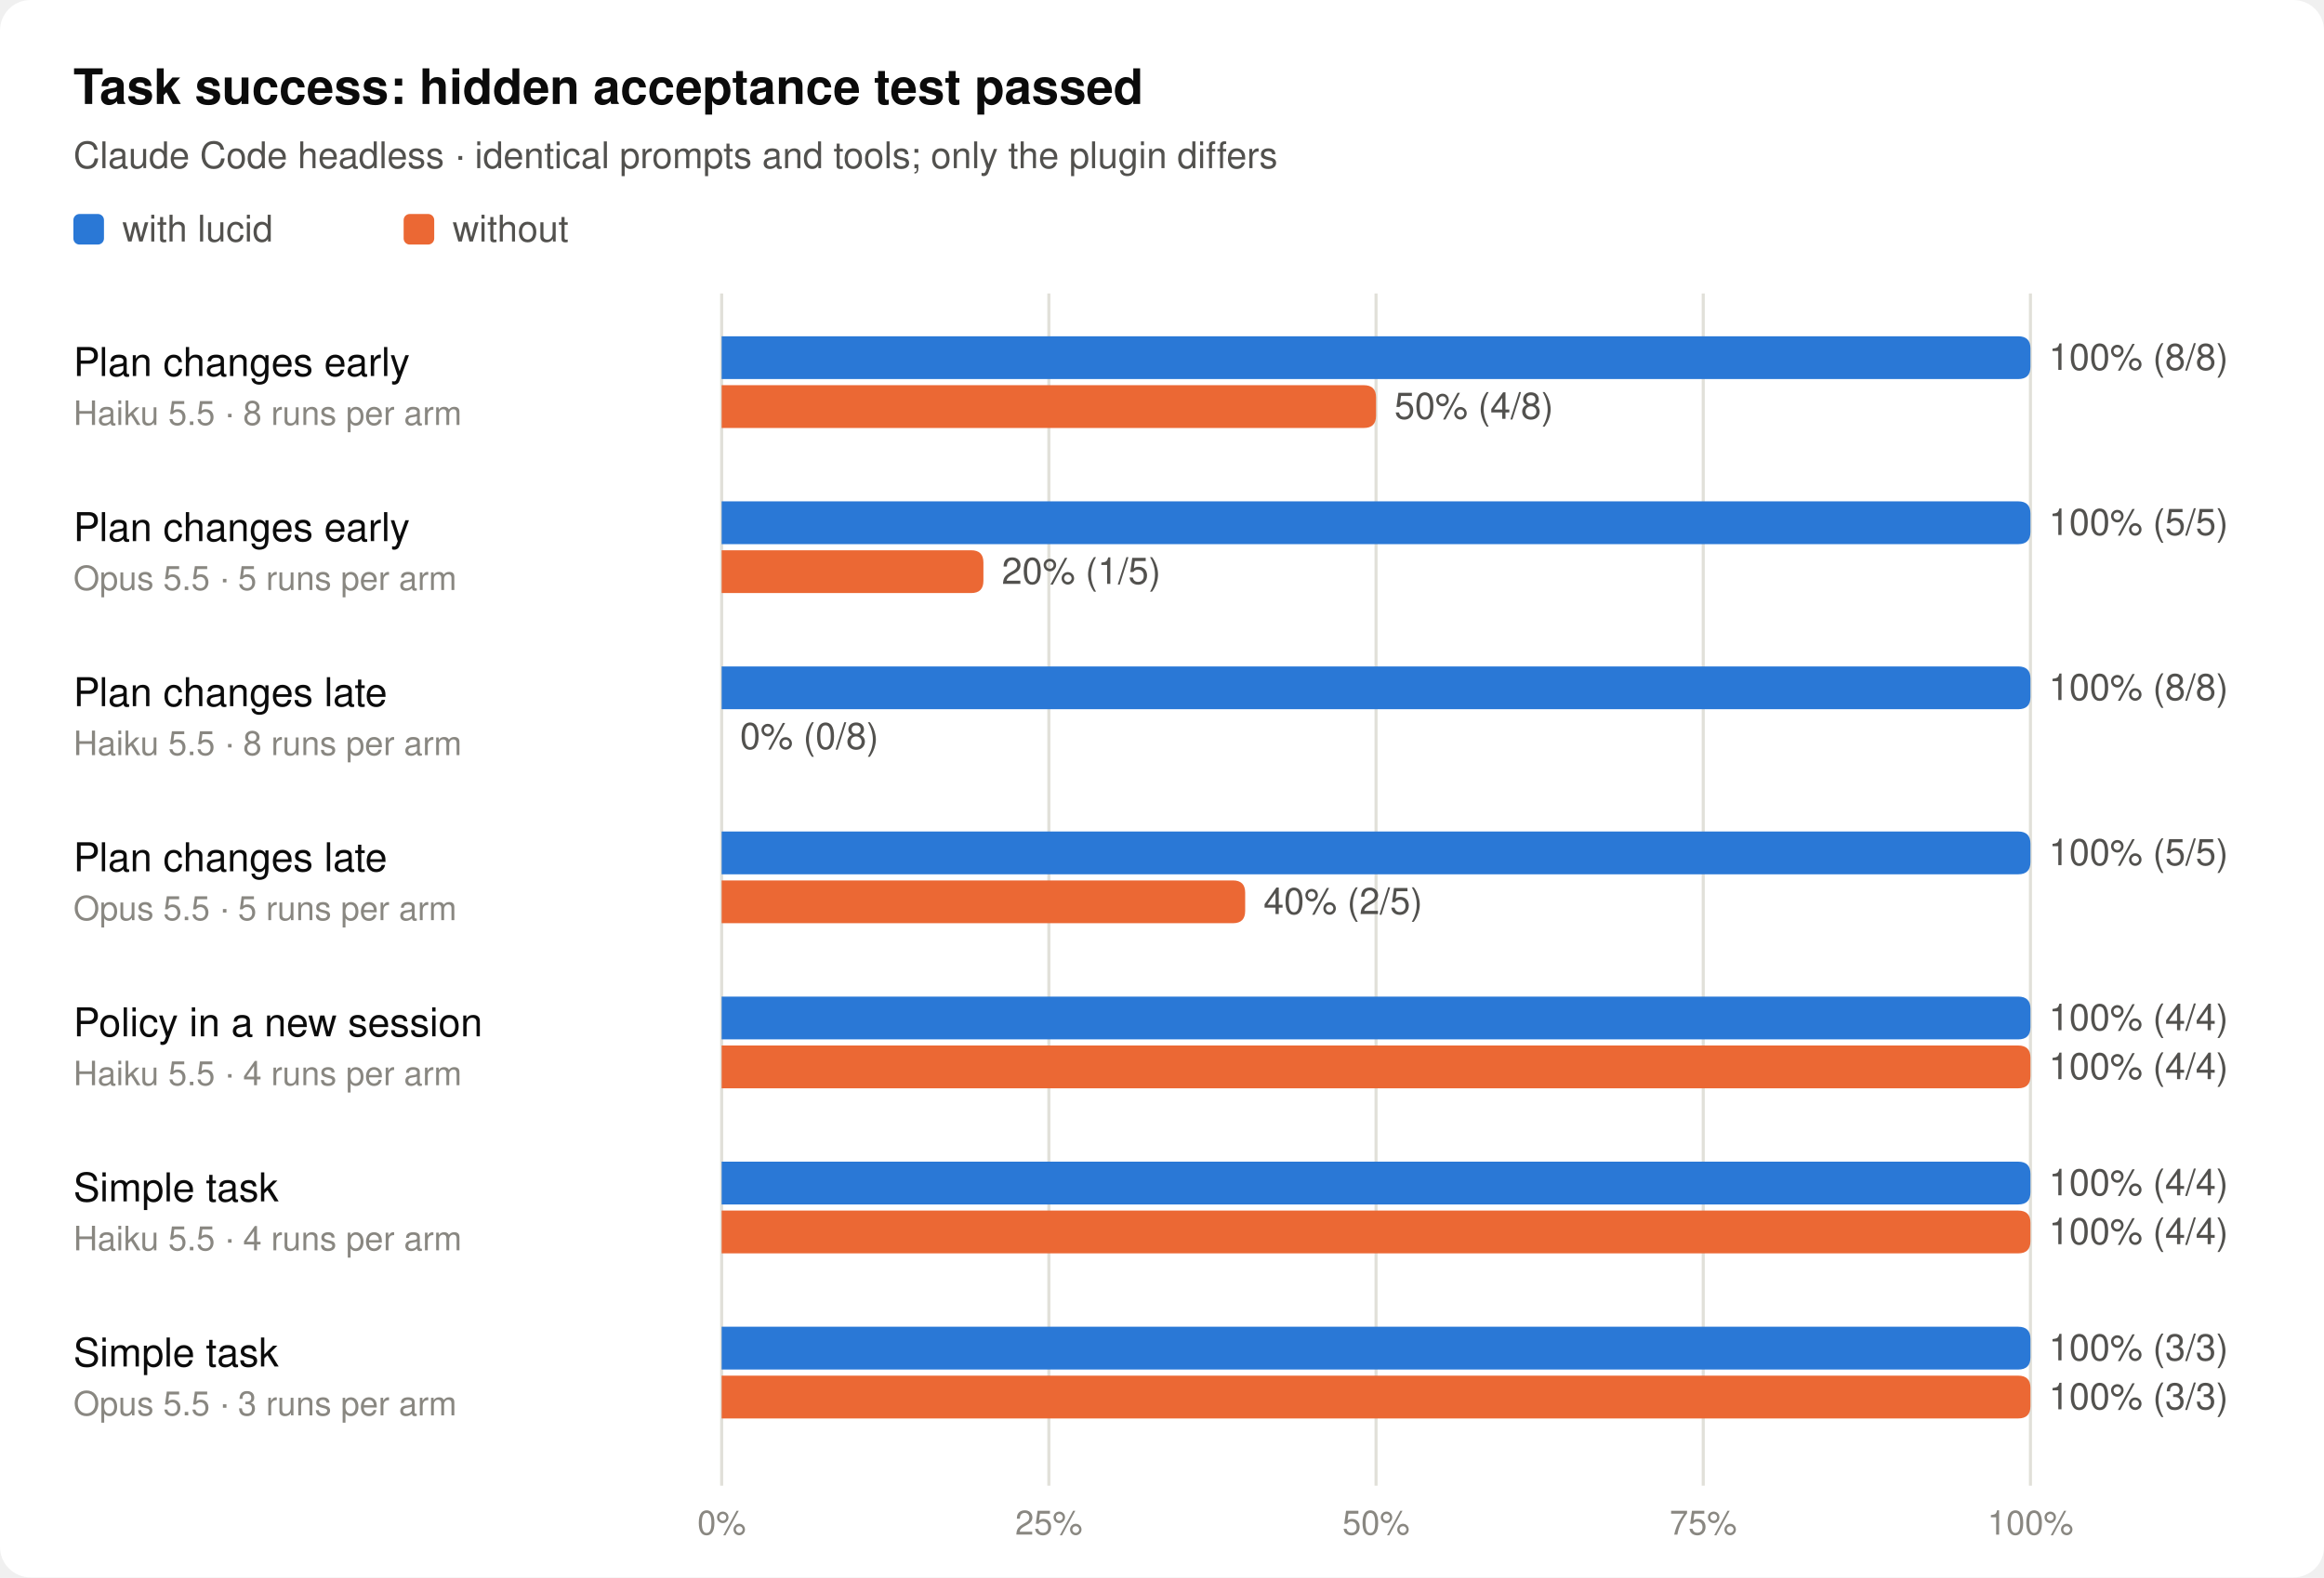
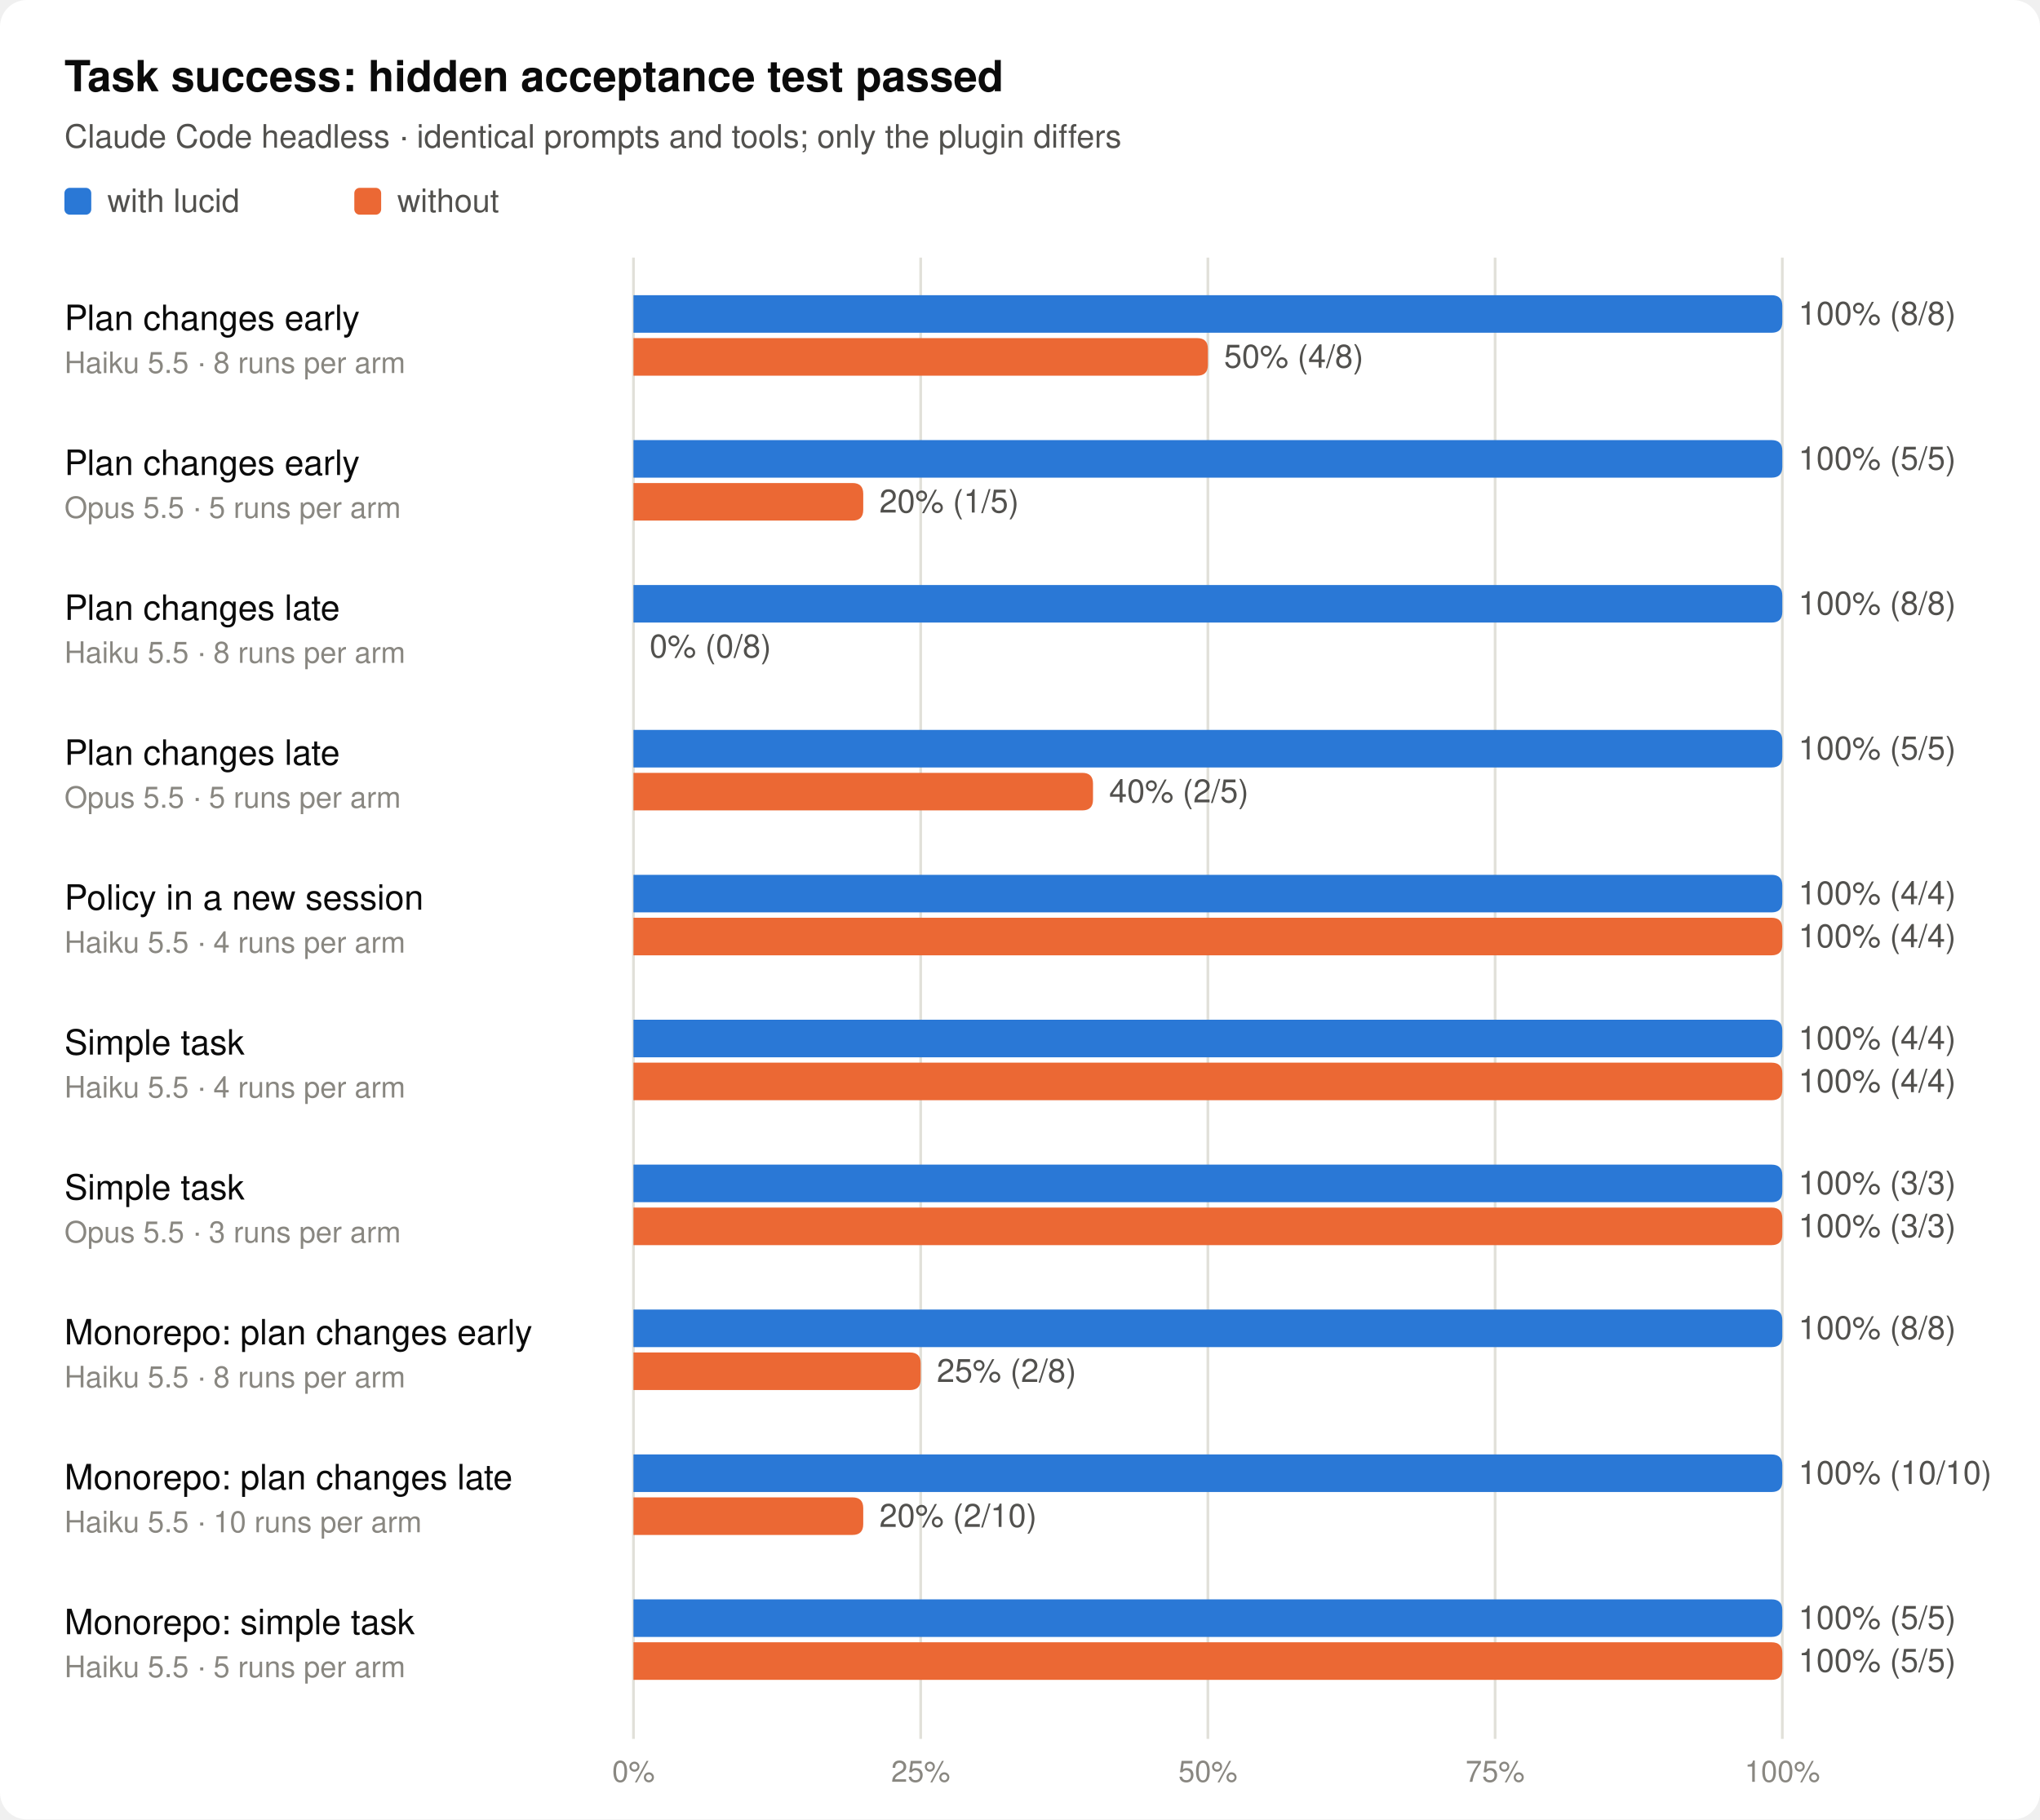
- <svg xmlns="http://www.w3.org/2000/svg" width="760" height="516" viewBox="0 0 760 516" font-family="-apple-system,BlinkMacSystemFont,'Segoe UI',Helvetica,Arial,sans-serif">
-   <rect width="760" height="516" rx="10" fill="#ffffff" />
+ <svg xmlns="http://www.w3.org/2000/svg" width="760" height="678" viewBox="0 0 760 678" font-family="-apple-system,BlinkMacSystemFont,'Segoe UI',Helvetica,Arial,sans-serif">
+   <rect width="760" height="678" rx="10" fill="#ffffff" />
  <text x="24" y="34" font-size="16" font-weight="600" fill="#0b0b0b">Task success: hidden acceptance test passed</text>
  <text x="24" y="55" font-size="12" fill="#52514e">Claude Code headless · identical prompts and tools; only the plugin differs</text>
  <rect x="24" y="70" width="10" height="10" rx="2" fill="#2a78d6" />
  <text x="40" y="79" font-size="12" fill="#52514e">with lucid</text>
  <rect x="132" y="70" width="10" height="10" rx="2" fill="#eb6834" />
  <text x="148" y="79" font-size="12" fill="#52514e">without</text>
-   <line x1="236.0" y1="96" x2="236.0" y2="486" stroke="#e1e0d9" stroke-width="1" />
-   <text x="236.0" y="502" font-size="11" fill="#898781" text-anchor="middle">0%</text>
-   <line x1="343.0" y1="96" x2="343.0" y2="486" stroke="#e1e0d9" stroke-width="1" />
-   <text x="343.0" y="502" font-size="11" fill="#898781" text-anchor="middle">25%</text>
-   <line x1="450.0" y1="96" x2="450.0" y2="486" stroke="#e1e0d9" stroke-width="1" />
-   <text x="450.0" y="502" font-size="11" fill="#898781" text-anchor="middle">50%</text>
-   <line x1="557.0" y1="96" x2="557.0" y2="486" stroke="#e1e0d9" stroke-width="1" />
-   <text x="557.0" y="502" font-size="11" fill="#898781" text-anchor="middle">75%</text>
-   <line x1="664.0" y1="96" x2="664.0" y2="486" stroke="#e1e0d9" stroke-width="1" />
-   <text x="664.0" y="502" font-size="11" fill="#898781" text-anchor="middle">100%</text>
+   <line x1="236.0" y1="96" x2="236.0" y2="648" stroke="#e1e0d9" stroke-width="1" />
+   <text x="236.0" y="664" font-size="11" fill="#898781" text-anchor="middle">0%</text>
+   <line x1="343.0" y1="96" x2="343.0" y2="648" stroke="#e1e0d9" stroke-width="1" />
+   <text x="343.0" y="664" font-size="11" fill="#898781" text-anchor="middle">25%</text>
+   <line x1="450.0" y1="96" x2="450.0" y2="648" stroke="#e1e0d9" stroke-width="1" />
+   <text x="450.0" y="664" font-size="11" fill="#898781" text-anchor="middle">50%</text>
+   <line x1="557.0" y1="96" x2="557.0" y2="648" stroke="#e1e0d9" stroke-width="1" />
+   <text x="557.0" y="664" font-size="11" fill="#898781" text-anchor="middle">75%</text>
+   <line x1="664.0" y1="96" x2="664.0" y2="648" stroke="#e1e0d9" stroke-width="1" />
+   <text x="664.0" y="664" font-size="11" fill="#898781" text-anchor="middle">100%</text>
  <text x="24" y="123" font-size="13" font-weight="500" fill="#0b0b0b">Plan changes early</text>
  <text x="24" y="139" font-size="11" fill="#898781">Haiku 5.5 · 8 runs per arm</text>
  <path d="M236.0 110.0H660.0Q664.0 110.0 664.0 114.0V120.0Q664.0 124.0 660.0 124.0H236.0Z" fill="#2a78d6" />
  <text x="670.0" y="121.0" font-size="12" fill="#52514e" style="font-variant-numeric:tabular-nums">100%  (8/8)</text>
  <path d="M236.0 126.0H446.0Q450.0 126.0 450.0 130.0V136.0Q450.0 140.0 446.0 140.0H236.0Z" fill="#eb6834" />
  <text x="456.0" y="137.0" font-size="12" fill="#52514e" style="font-variant-numeric:tabular-nums">50%  (4/8)</text>
  <text x="24" y="177" font-size="13" font-weight="500" fill="#0b0b0b">Plan changes early</text>
  <text x="24" y="193" font-size="11" fill="#898781">Opus 5.5 · 5 runs per arm</text>
  <path d="M236.0 164.0H660.0Q664.0 164.0 664.0 168.0V174.0Q664.0 178.0 660.0 178.0H236.0Z" fill="#2a78d6" />
  <text x="670.0" y="175.0" font-size="12" fill="#52514e" style="font-variant-numeric:tabular-nums">100%  (5/5)</text>
  <path d="M236.0 180.0H317.6Q321.6 180.0 321.6 184.0V190.0Q321.6 194.0 317.6 194.0H236.0Z" fill="#eb6834" />
  <text x="327.6" y="191.0" font-size="12" fill="#52514e" style="font-variant-numeric:tabular-nums">20%  (1/5)</text>
  <text x="24" y="231" font-size="13" font-weight="500" fill="#0b0b0b">Plan changes late</text>
  <text x="24" y="247" font-size="11" fill="#898781">Haiku 5.5 · 8 runs per arm</text>
  <path d="M236.0 218.0H660.0Q664.0 218.0 664.0 222.0V228.0Q664.0 232.0 660.0 232.0H236.0Z" fill="#2a78d6" />
  <text x="670.0" y="229.0" font-size="12" fill="#52514e" style="font-variant-numeric:tabular-nums">100%  (8/8)</text>
  <text x="242.0" y="245.0" font-size="12" fill="#52514e" style="font-variant-numeric:tabular-nums">0%  (0/8)</text>
  <text x="24" y="285" font-size="13" font-weight="500" fill="#0b0b0b">Plan changes late</text>
  <text x="24" y="301" font-size="11" fill="#898781">Opus 5.5 · 5 runs per arm</text>
  <path d="M236.0 272.0H660.0Q664.0 272.0 664.0 276.0V282.0Q664.0 286.0 660.0 286.0H236.0Z" fill="#2a78d6" />
  <text x="670.0" y="283.0" font-size="12" fill="#52514e" style="font-variant-numeric:tabular-nums">100%  (5/5)</text>
  <path d="M236.0 288.0H403.2Q407.2 288.0 407.2 292.0V298.0Q407.2 302.0 403.2 302.0H236.0Z" fill="#eb6834" />
  <text x="413.2" y="299.0" font-size="12" fill="#52514e" style="font-variant-numeric:tabular-nums">40%  (2/5)</text>
  <text x="24" y="339" font-size="13" font-weight="500" fill="#0b0b0b">Policy in a new session</text>
  <text x="24" y="355" font-size="11" fill="#898781">Haiku 5.5 · 4 runs per arm</text>
  <path d="M236.0 326.0H660.0Q664.0 326.0 664.0 330.0V336.0Q664.0 340.0 660.0 340.0H236.0Z" fill="#2a78d6" />
  <text x="670.0" y="337.0" font-size="12" fill="#52514e" style="font-variant-numeric:tabular-nums">100%  (4/4)</text>
  <path d="M236.0 342.0H660.0Q664.0 342.0 664.0 346.0V352.0Q664.0 356.0 660.0 356.0H236.0Z" fill="#eb6834" />
  <text x="670.0" y="353.0" font-size="12" fill="#52514e" style="font-variant-numeric:tabular-nums">100%  (4/4)</text>
  <text x="24" y="393" font-size="13" font-weight="500" fill="#0b0b0b">Simple task</text>
  <text x="24" y="409" font-size="11" fill="#898781">Haiku 5.5 · 4 runs per arm</text>
  <path d="M236.0 380.0H660.0Q664.0 380.0 664.0 384.0V390.0Q664.0 394.0 660.0 394.0H236.0Z" fill="#2a78d6" />
  <text x="670.0" y="391.0" font-size="12" fill="#52514e" style="font-variant-numeric:tabular-nums">100%  (4/4)</text>
  <path d="M236.0 396.0H660.0Q664.0 396.0 664.0 400.0V406.0Q664.0 410.0 660.0 410.0H236.0Z" fill="#eb6834" />
  <text x="670.0" y="407.0" font-size="12" fill="#52514e" style="font-variant-numeric:tabular-nums">100%  (4/4)</text>
  <text x="24" y="447" font-size="13" font-weight="500" fill="#0b0b0b">Simple task</text>
  <text x="24" y="463" font-size="11" fill="#898781">Opus 5.5 · 3 runs per arm</text>
  <path d="M236.0 434.0H660.0Q664.0 434.0 664.0 438.0V444.0Q664.0 448.0 660.0 448.0H236.0Z" fill="#2a78d6" />
  <text x="670.0" y="445.0" font-size="12" fill="#52514e" style="font-variant-numeric:tabular-nums">100%  (3/3)</text>
  <path d="M236.0 450.0H660.0Q664.0 450.0 664.0 454.0V460.0Q664.0 464.0 660.0 464.0H236.0Z" fill="#eb6834" />
  <text x="670.0" y="461.0" font-size="12" fill="#52514e" style="font-variant-numeric:tabular-nums">100%  (3/3)</text>
+   <text x="24" y="501" font-size="13" font-weight="500" fill="#0b0b0b">Monorepo: plan changes early</text>
+   <text x="24" y="517" font-size="11" fill="#898781">Haiku 5.5 · 8 runs per arm</text>
+   <path d="M236.0 488.0H660.0Q664.0 488.0 664.0 492.0V498.0Q664.0 502.0 660.0 502.0H236.0Z" fill="#2a78d6" />
+   <text x="670.0" y="499.0" font-size="12" fill="#52514e" style="font-variant-numeric:tabular-nums">100%  (8/8)</text>
+   <path d="M236.0 504.0H339.0Q343.0 504.0 343.0 508.0V514.0Q343.0 518.0 339.0 518.0H236.0Z" fill="#eb6834" />
+   <text x="349.0" y="515.0" font-size="12" fill="#52514e" style="font-variant-numeric:tabular-nums">25%  (2/8)</text>
+   <text x="24" y="555" font-size="13" font-weight="500" fill="#0b0b0b">Monorepo: plan changes late</text>
+   <text x="24" y="571" font-size="11" fill="#898781">Haiku 5.5 · 10 runs per arm</text>
+   <path d="M236.0 542.0H660.0Q664.0 542.0 664.0 546.0V552.0Q664.0 556.0 660.0 556.0H236.0Z" fill="#2a78d6" />
+   <text x="670.0" y="553.0" font-size="12" fill="#52514e" style="font-variant-numeric:tabular-nums">100%  (10/10)</text>
+   <path d="M236.0 558.0H317.6Q321.6 558.0 321.6 562.0V568.0Q321.6 572.0 317.6 572.0H236.0Z" fill="#eb6834" />
+   <text x="327.6" y="569.0" font-size="12" fill="#52514e" style="font-variant-numeric:tabular-nums">20%  (2/10)</text>
+   <text x="24" y="609" font-size="13" font-weight="500" fill="#0b0b0b">Monorepo: simple task</text>
+   <text x="24" y="625" font-size="11" fill="#898781">Haiku 5.5 · 5 runs per arm</text>
+   <path d="M236.0 596.0H660.0Q664.0 596.0 664.0 600.0V606.0Q664.0 610.0 660.0 610.0H236.0Z" fill="#2a78d6" />
+   <text x="670.0" y="607.0" font-size="12" fill="#52514e" style="font-variant-numeric:tabular-nums">100%  (5/5)</text>
+   <path d="M236.0 612.0H660.0Q664.0 612.0 664.0 616.0V622.0Q664.0 626.0 660.0 626.0H236.0Z" fill="#eb6834" />
+   <text x="670.0" y="623.0" font-size="12" fill="#52514e" style="font-variant-numeric:tabular-nums">100%  (5/5)</text>
</svg>
